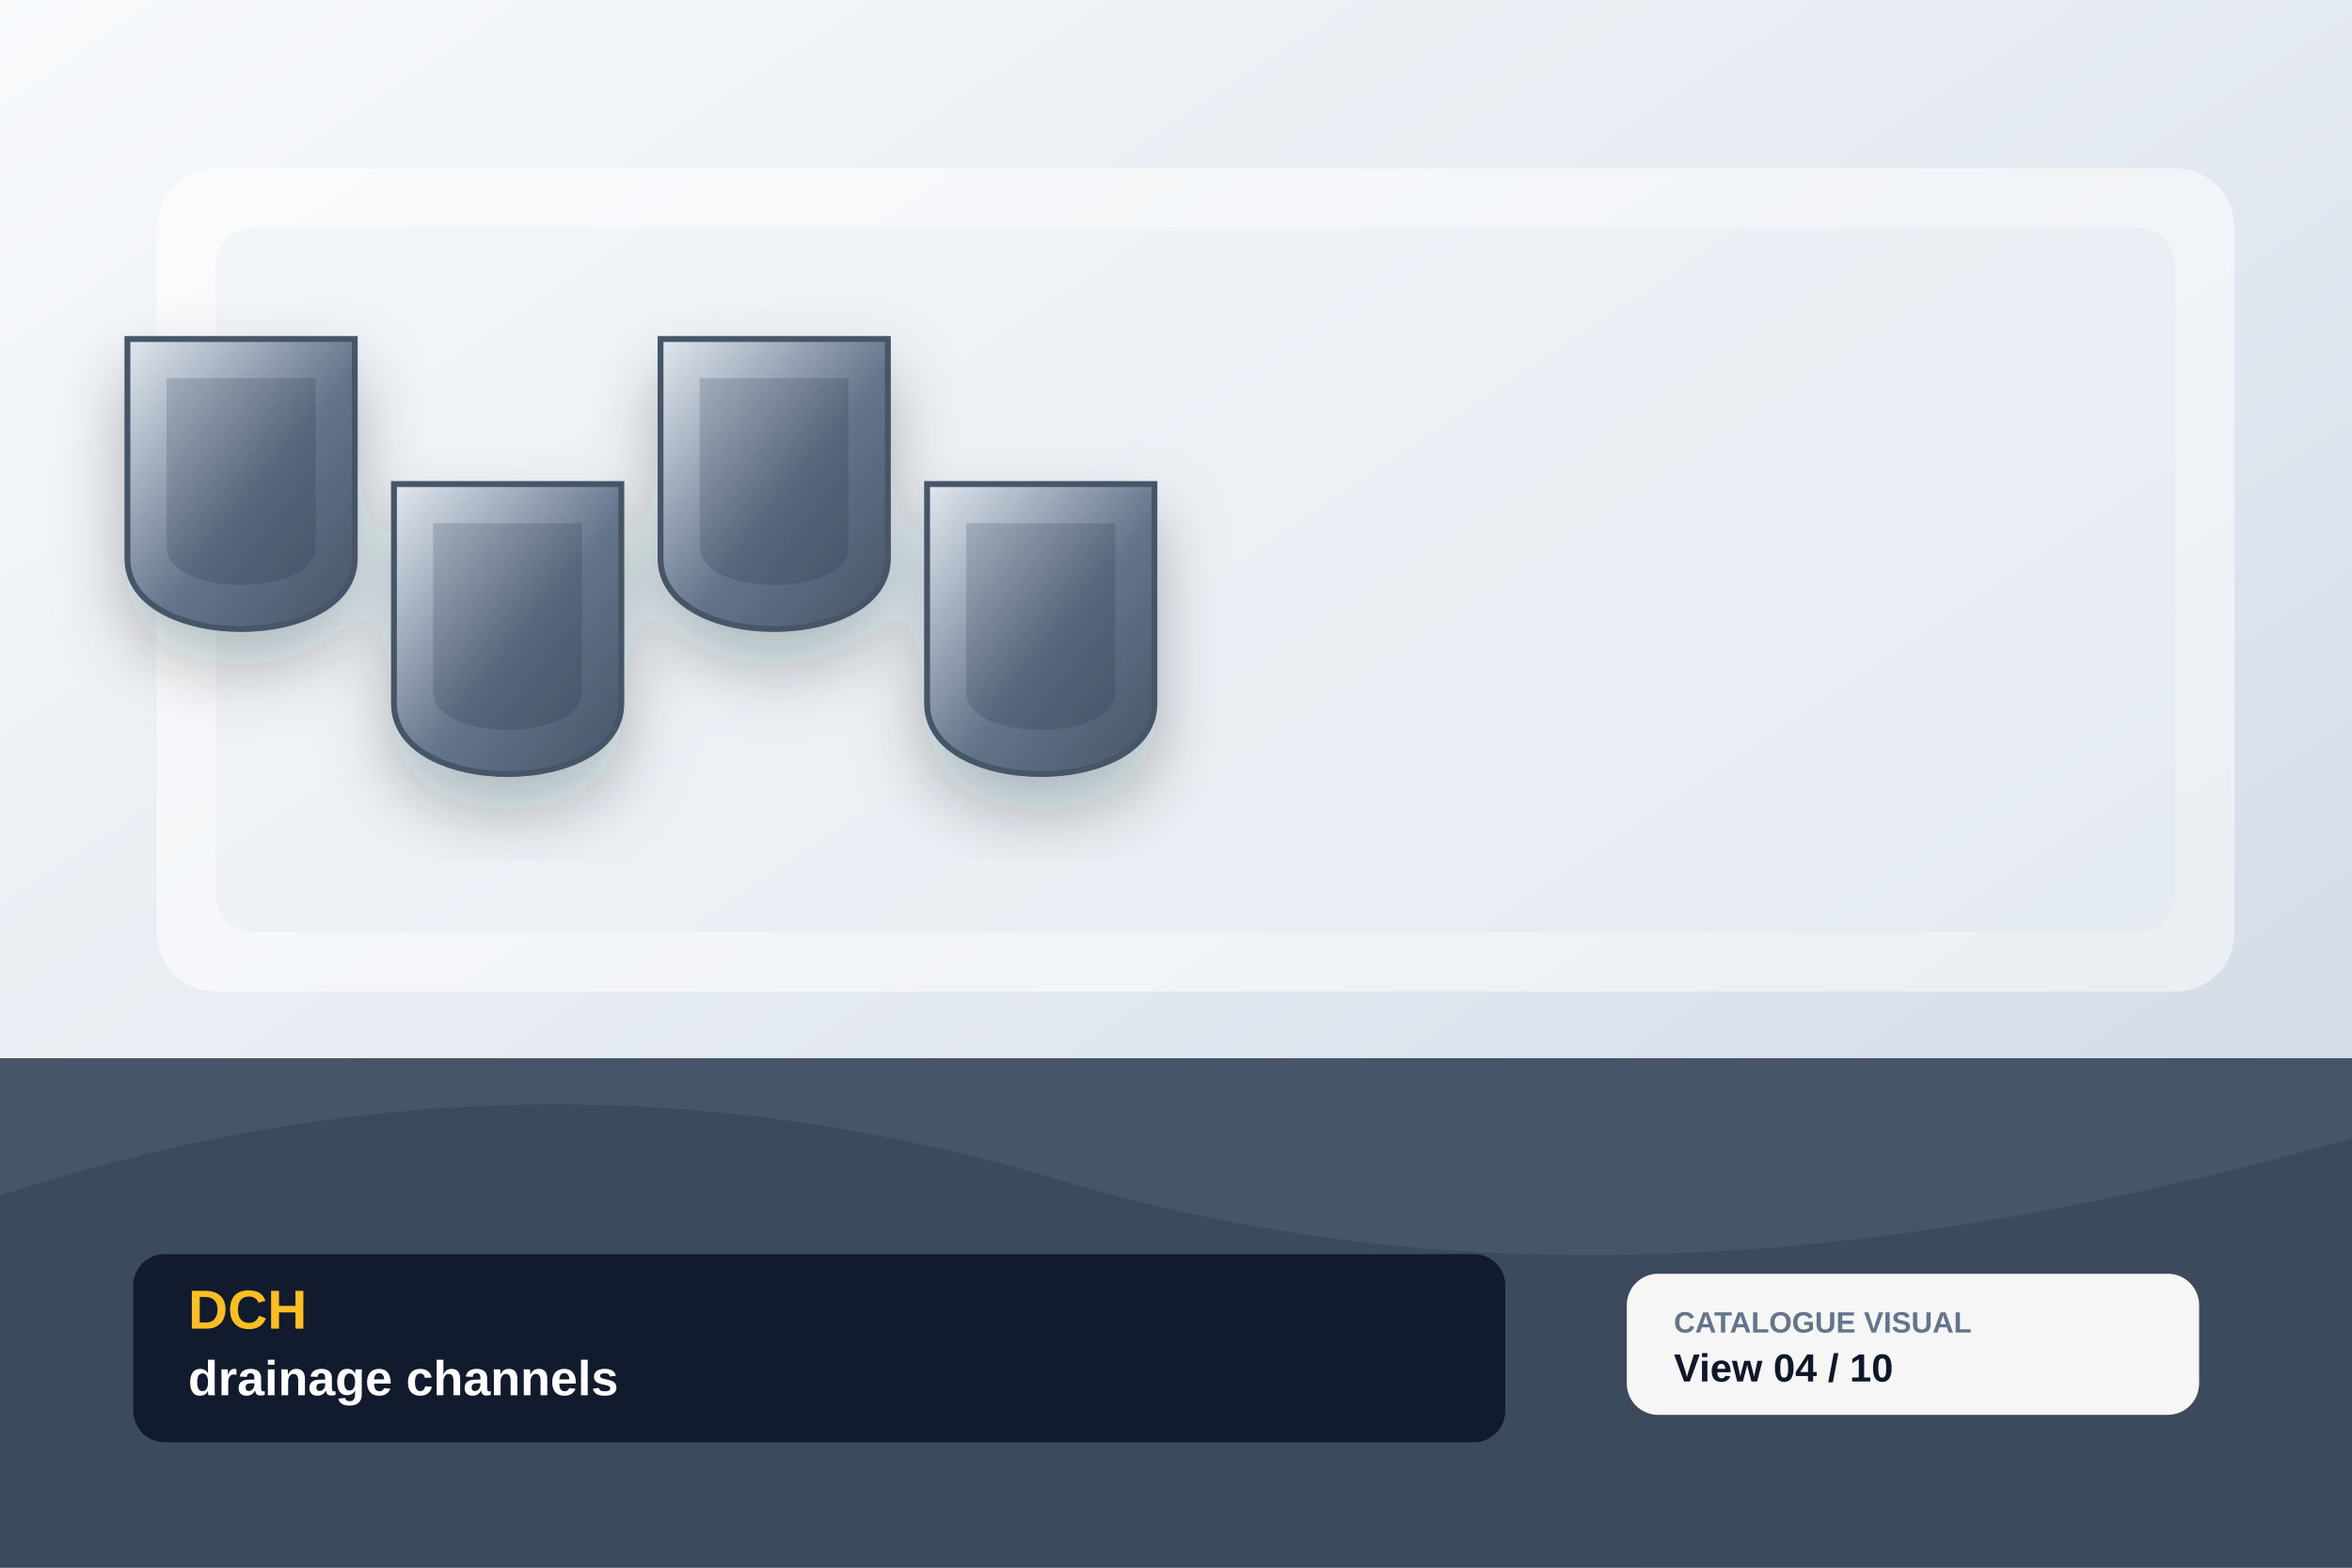
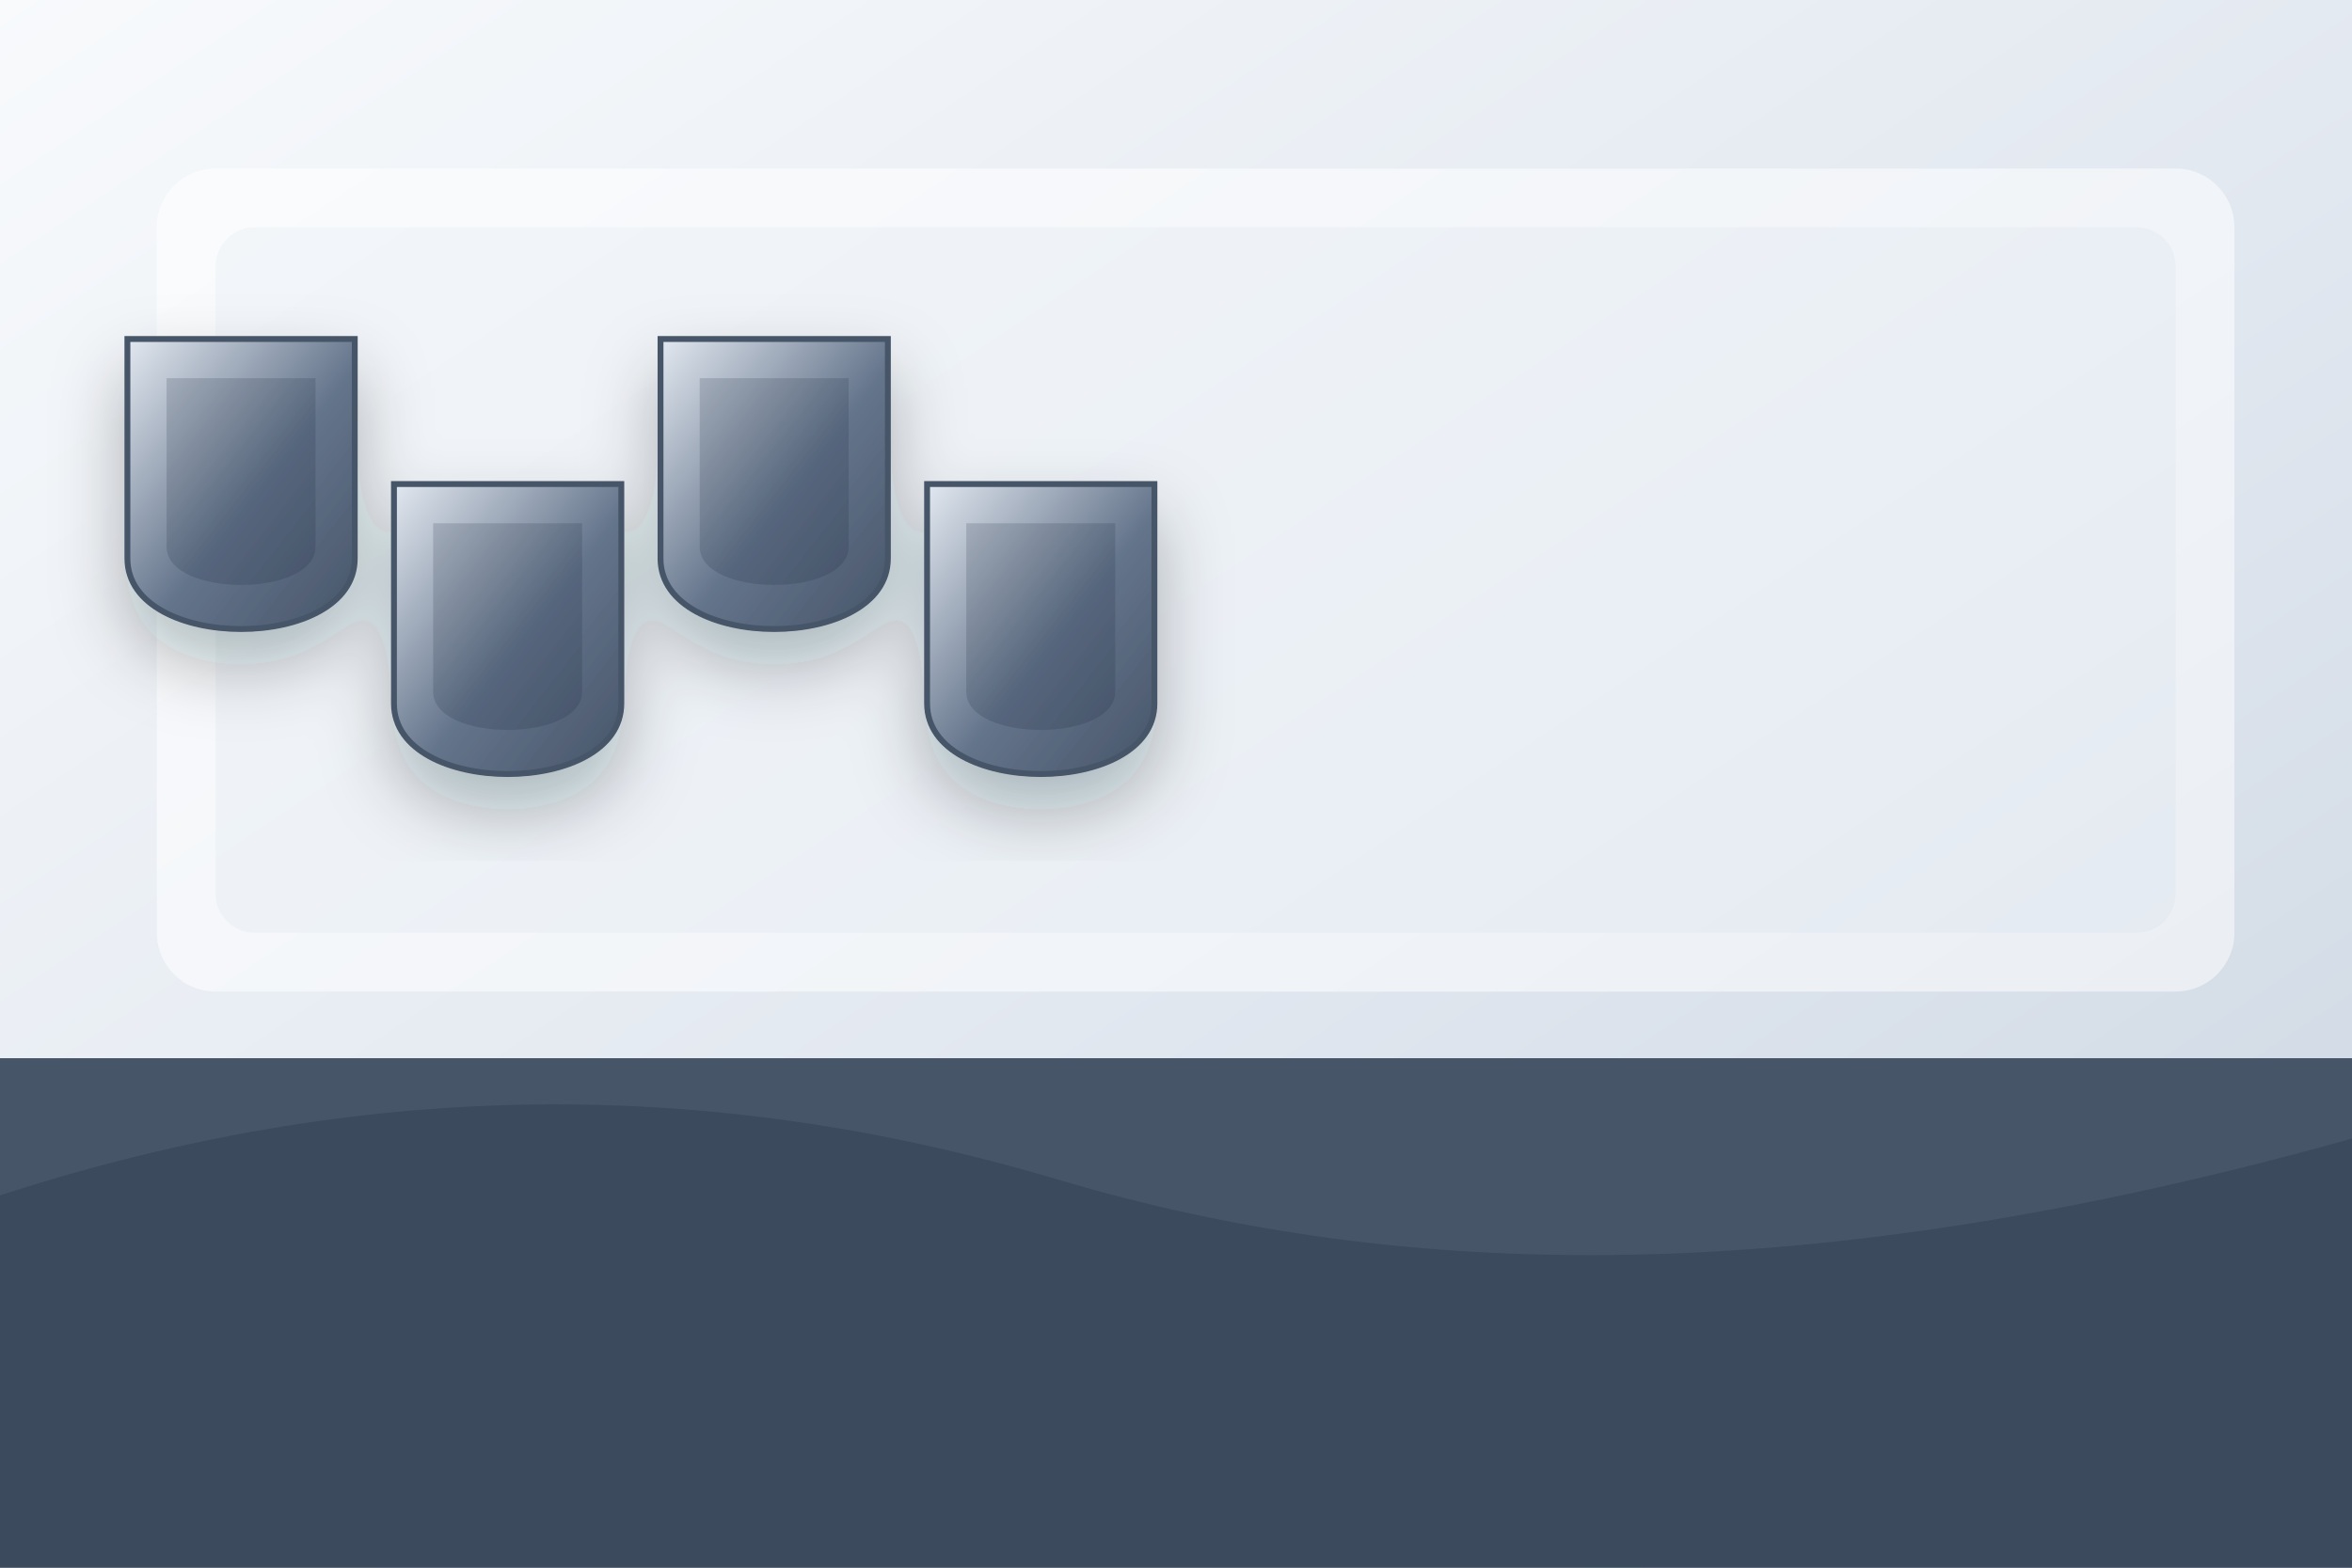
- <svg xmlns="http://www.w3.org/2000/svg" width="1200" height="800" viewBox="0 0 1200 800" role="img" aria-label="drainage channels - catalogue view 4">
+ <svg xmlns="http://www.w3.org/2000/svg" width="1200" height="800" viewBox="0 0 1200 800" role="img" aria-label="Product catalogue visual 4">
  <defs>
    <linearGradient id="sky" x1="0" x2="1" y1="0" y2="1">
      <stop offset="0%" stop-color="#f8fafc" />
      <stop offset="55%" stop-color="#e2e8f0" />
      <stop offset="100%" stop-color="#cbd5e1" />
    </linearGradient>
    <linearGradient id="face" x1="0" x2="1" y1="0" y2="1">
      <stop offset="0%" stop-color="#e2e8f0" />
      <stop offset="55%" stop-color="#64748b" />
      <stop offset="100%" stop-color="#475569" />
    </linearGradient>
    <filter id="shadow" x="-20%" y="-20%" width="140%" height="140%">
      <feDropShadow dx="0" dy="18" stdDeviation="18" flood-color="#0f172a" flood-opacity=".28" />
    </filter>
  </defs>
  <rect width="1200" height="800" fill="url(#sky)" />
  <rect y="540" width="1200" height="260" fill="#475569" />
  <path d="M0 610c185-60 362-61 540-8s385 56 660-21v219H0z" fill="#334155" opacity=".55" />
  <g opacity=".5">
    <rect x="80" y="86" width="1060" height="420" rx="30" fill="#ffffff" />
    <rect x="110" y="116" width="1000" height="360" rx="20" fill="#f1f5f9" />
  </g>
  <g filter="url(#shadow)">
    <g transform="translate(65,135)">
      <path d="M0 38h116v112c0 48-116 48-116 0z" fill="url(#face)" stroke="#475569" stroke-width="3" />
      <path d="M20 58h76v86c0 26-76 26-76 0z" fill="#0f172a" opacity=".16" />
      <path d="M136 112h116v112c0 48-116 48-116 0z" fill="url(#face)" stroke="#475569" stroke-width="3" />
      <path d="M156 132h76v86c0 26-76 26-76 0z" fill="#0f172a" opacity=".16" />
      <path d="M272 38h116v112c0 48-116 48-116 0z" fill="url(#face)" stroke="#475569" stroke-width="3" />
      <path d="M292 58h76v86c0 26-76 26-76 0z" fill="#0f172a" opacity=".16" />
      <path d="M408 112h116v112c0 48-116 48-116 0z" fill="url(#face)" stroke="#475569" stroke-width="3" />
      <path d="M428 132h76v86c0 26-76 26-76 0z" fill="#0f172a" opacity=".16" />
    </g>
  </g>
-   <g transform="translate(68,640)">
-     <rect width="700" height="96" rx="16" fill="#0f172a" opacity=".94" />
-     <text x="28" y="38" font-family="Arial, sans-serif" font-size="28" font-weight="800" fill="#fbbf24">DCH</text>
-     <text x="28" y="72" font-family="Arial, sans-serif" font-size="25" font-weight="800" fill="#ffffff">drainage channels</text>
-   </g>
-   <g transform="translate(830,650)">
-     <rect width="292" height="72" rx="16" fill="#ffffff" opacity=".95" />
-     <text x="24" y="30" font-family="Arial, sans-serif" font-size="15" font-weight="800" fill="#64748b">CATALOGUE VISUAL</text>
-     <text x="24" y="55" font-family="Arial, sans-serif" font-size="20" font-weight="900" fill="#0f172a">View 04 / 10</text>
-   </g>
</svg>
